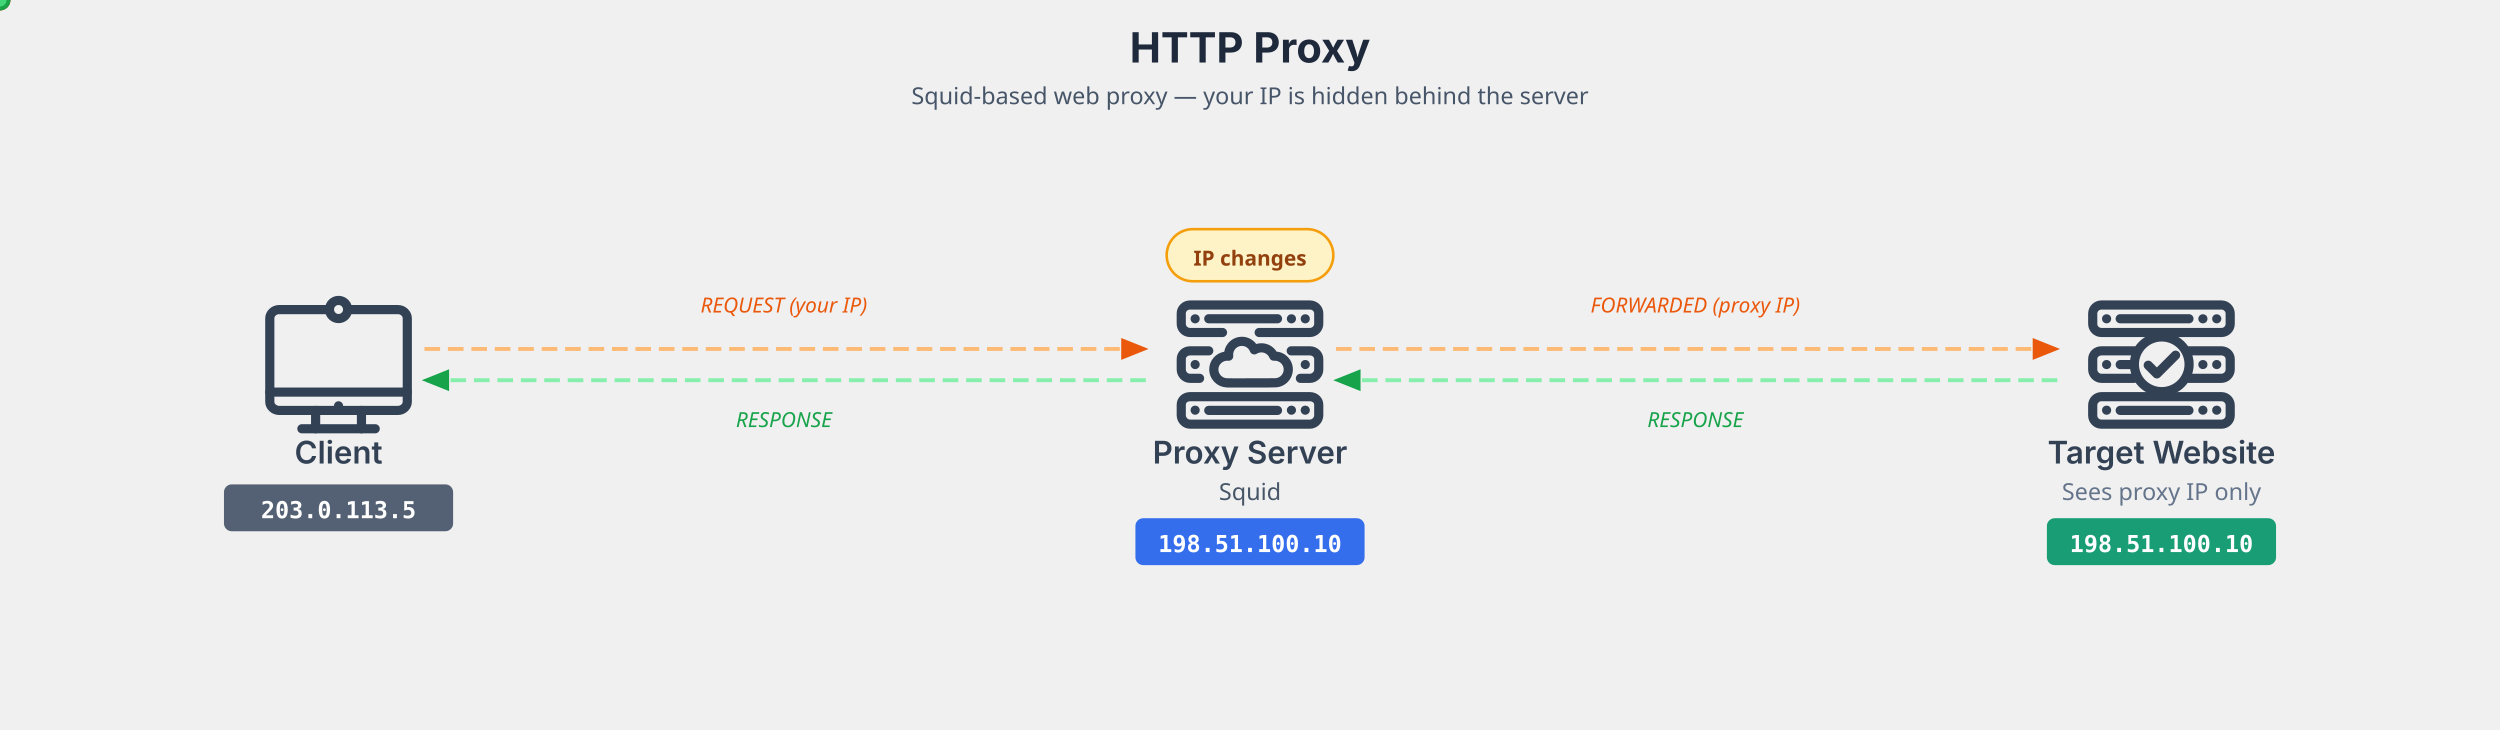
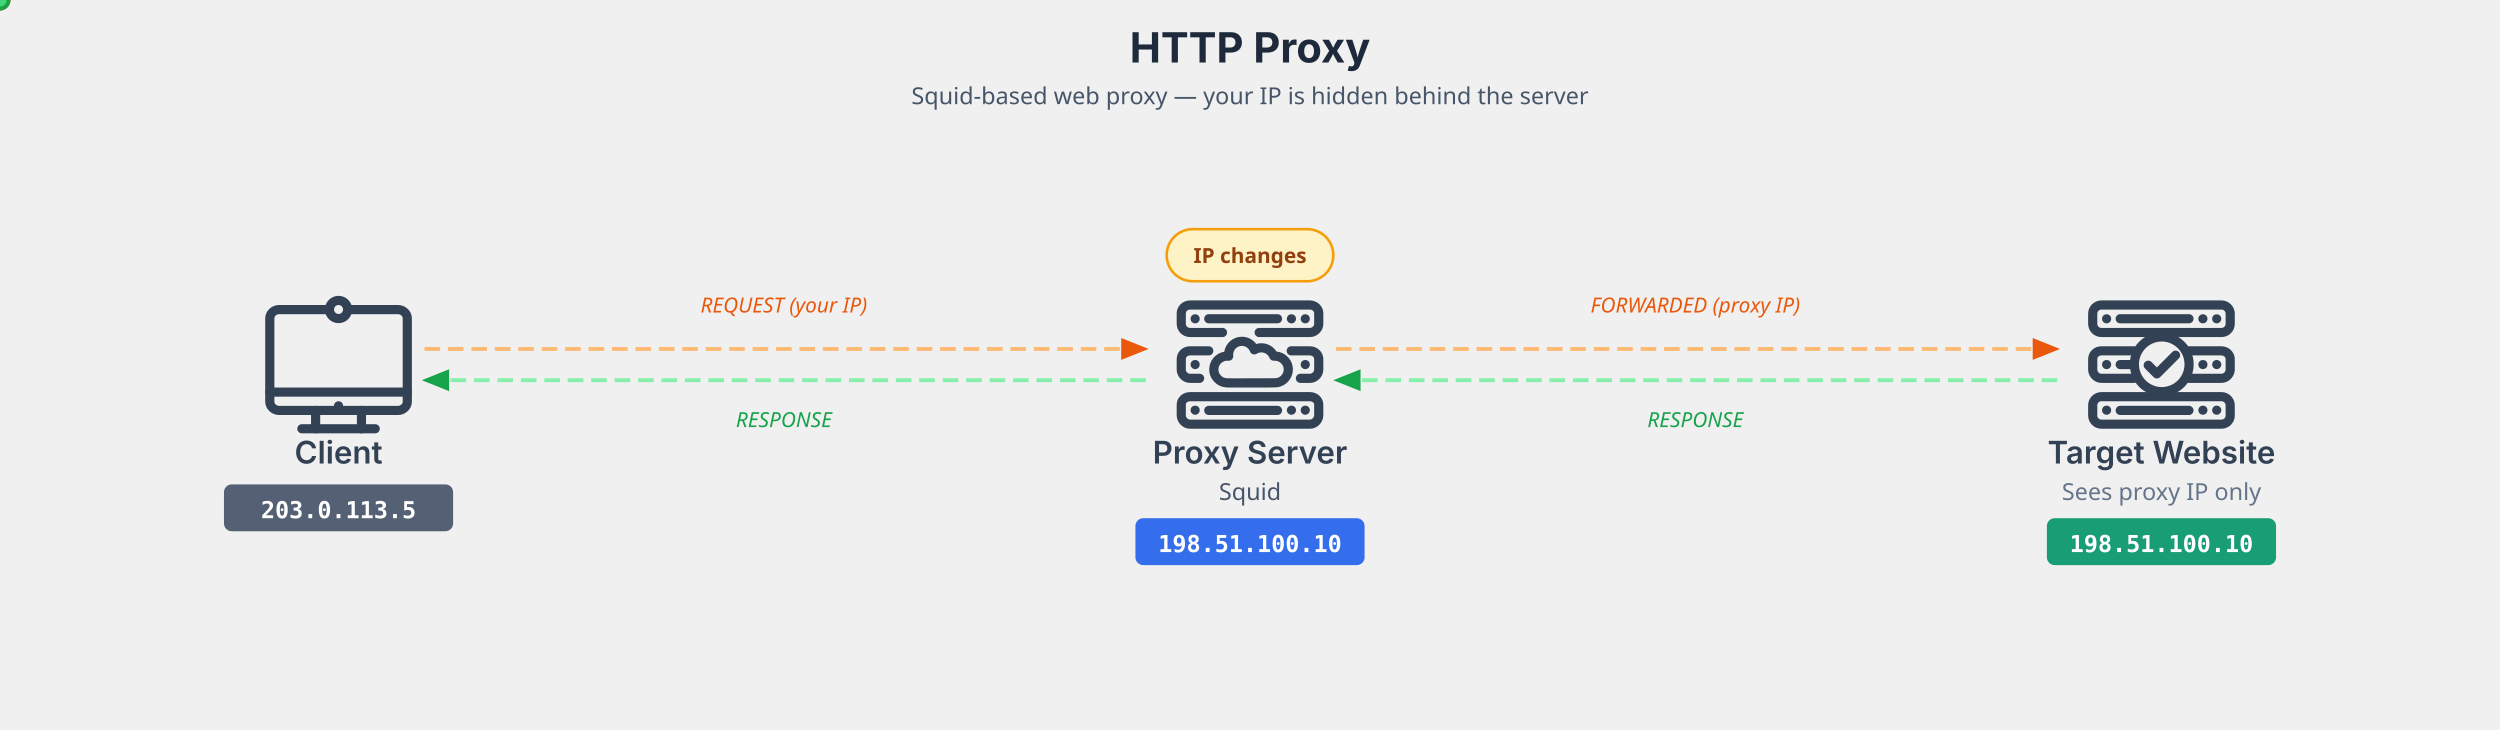
<svg xmlns="http://www.w3.org/2000/svg" viewBox="0 0 960 280">
  <defs>
    <marker id="ar1" viewBox="0 0 10 10" refX="9" refY="5" markerWidth="7" markerHeight="7" orient="auto-start-reverse">
      <path d="M 0 1 L 10 5 L 0 9 z" fill="#ea580c" />
    </marker>
    <marker id="ar2" viewBox="0 0 10 10" refX="9" refY="5" markerWidth="7" markerHeight="7" orient="auto-start-reverse">
      <path d="M 0 1 L 10 5 L 0 9 z" fill="#16a34a" />
    </marker>
  </defs>
  <style>
  /* Light theme (default) */
  .title-text { fill: #1e293b; }
  .subtitle-text { fill: #475569; }
  .label-text { fill: #334155; }
  .icon-fill { fill: #334155; }
  .flow-label { fill: #64748b; }
  .ip-bg-client { fill: #475569; }
  .ip-bg-proxy { fill: #2563eb; }
  .ip-bg-res { fill: #15803d; }
  .ip-bg-target { fill: #059669; }
  .ip-text { fill: #ffffff; }
  .badge-text { fill: #92400e; }
  .badge-text-purple { fill: #5b21b6; }
  .badge-text-blue { fill: #0c4a6e; }
  .target-sub { fill: #64748b; }
  .conn-line { stroke: #94a3b8; }
  .conn-line-orange { stroke: #fdba74; }
  .conn-line-purple { stroke: #c4b5fd; }
  .conn-line-cyan { stroke: #67e8f9; }
  .conn-line-green { stroke: #86efac; }
  .conn-line-amber { stroke: #fde68a; }
  .residential-label { fill: #15803d; }

  /* Dark theme */
  @media (prefers-color-scheme: dark) {
    .title-text { fill: #e2e8f0; }
    .subtitle-text { fill: #94a3b8; }
    .label-text { fill: #cbd5e1; }
    .icon-fill { fill: #e2e8f0; }
    .flow-label { fill: #94a3b8; }
    .ip-bg-client { fill: #475569; }
    .ip-bg-proxy { fill: #3b82f6; }
    .ip-bg-res { fill: #16a34a; }
    .ip-bg-target { fill: #059669; }
    .ip-text { fill: #ffffff; }
-     .badge-text { fill: #fbbf24; }
-     .badge-text-purple { fill: #a78bfa; }
-     .badge-text-blue { fill: #38bdf8; }
+     .badge-text { fill: #92400e; }
+     .badge-text-purple { fill: #5b21b6; }
+     .badge-text-blue { fill: #0c4a6e; }
    .target-sub { fill: #94a3b8; }
    .conn-line { stroke: #475569; }
    .conn-line-orange { stroke: #c2410c; }
    .conn-line-purple { stroke: #7c3aed; }
    .conn-line-cyan { stroke: #0891b2; }
    .conn-line-green { stroke: #059669; }
    .conn-line-amber { stroke: #b45309; }
    .residential-label { fill: #4ade80; }
  }
</style>
  <text x="480" y="24" text-anchor="middle" font-family="system-ui, -apple-system, sans-serif" font-size="16" class="title-text" font-weight="700">HTTP Proxy</text>
  <text x="480" y="40" text-anchor="middle" font-family="system-ui, sans-serif" font-size="9" class="subtitle-text" font-weight="400">Squid-based web proxy — your IP is hidden behind the server</text>
  <line x1="163" y1="134" x2="440" y2="134" class="conn-line-orange" stroke-width="1.5" stroke-dasharray="6,3" marker-end="url(#ar1)" />
  <line x1="513" y1="134" x2="790" y2="134" class="conn-line-orange" stroke-width="1.5" stroke-dasharray="6,3" marker-end="url(#ar1)" />
  <line x1="790" y1="146" x2="513" y2="146" class="conn-line-green" stroke-width="1.5" stroke-dasharray="6,3" marker-end="url(#ar2)" />
  <line x1="440" y1="146" x2="163" y2="146" class="conn-line-green" stroke-width="1.5" stroke-dasharray="6,3" marker-end="url(#ar2)" />
  <text x="301" y="120" text-anchor="middle" font-family="system-ui, sans-serif" font-size="8" fill="#ea580c" font-style="italic">REQUEST (your IP)</text>
  <text x="651" y="120" text-anchor="middle" font-family="system-ui, sans-serif" font-size="8" fill="#ea580c" font-style="italic">FORWARDED (proxy IP)</text>
  <text x="651" y="164" text-anchor="middle" font-family="system-ui, sans-serif" font-size="8" fill="#16a34a" font-style="italic">RESPONSE</text>
  <text x="301" y="164" text-anchor="middle" font-family="system-ui, sans-serif" font-size="8" fill="#16a34a" font-style="italic">RESPONSE</text>
  <circle r="4" fill="#ea580c" opacity="0.85">
    <animateMotion dur="2s" begin="0s" repeatCount="indefinite" path="M163,134 L440,134" />
  </circle>
  <circle r="2.5" fill="#fb923c" opacity="0.85">
    <animateMotion dur="2s" begin="0.3s" repeatCount="indefinite" path="M163,134 L440,134" />
  </circle>
  <circle r="4" fill="#ea580c" opacity="0.85">
    <animateMotion dur="2s" begin="2.2s" repeatCount="indefinite" path="M513,134 L790,134" />
  </circle>
  <circle r="2.5" fill="#fb923c" opacity="0.85">
    <animateMotion dur="2s" begin="2.5s" repeatCount="indefinite" path="M513,134 L790,134" />
  </circle>
  <circle r="4" fill="#16a34a" opacity="0.85">
    <animateMotion dur="2s" begin="4.4s" repeatCount="indefinite" path="M790,146 L513,146" />
  </circle>
  <circle r="2.5" fill="#4ade80" opacity="0.85">
    <animateMotion dur="2s" begin="4.7s" repeatCount="indefinite" path="M790,146 L513,146" />
  </circle>
  <circle r="4" fill="#16a34a" opacity="0.85">
    <animateMotion dur="2s" begin="6.6s" repeatCount="indefinite" path="M440,146 L163,146" />
  </circle>
  <circle r="2.5" fill="#4ade80" opacity="0.85">
    <animateMotion dur="2s" begin="6.9s" repeatCount="indefinite" path="M440,146 L163,146" />
  </circle>
  <circle cx="480" cy="140" r="30" fill="#2563eb" opacity="0">
    <animate attributeName="r" values="30;66;30" dur="3s" repeatCount="indefinite" />
    <animate attributeName="opacity" values="0.35;0;0.35" dur="3s" repeatCount="indefinite" />
  </circle>
  <g transform="translate(480,98)">
    <rect x="-32" y="-10" width="64" height="20" rx="10" fill="#fef3c7" stroke="#f59e0b" stroke-width="1" />
-     <text x="0" y="4" text-anchor="middle" font-family="system-ui" font-size="8" class="badge-text" font-weight="700">IP changes</text>
+     <text x="0" y="3" text-anchor="middle" font-family="system-ui" font-size="8" class="badge-text" font-weight="700">IP changes</text>
  </g>
  <g transform="translate(130,140) scale(0.11) translate(-256,-256)" class="icon-fill">
    <g>
      <path d="M463.664,48.016H288c-8.848,0-16,7.168-16,16c0,8.832,7.152,16,16,16h175.664c8.544,0,16.336,6.8,16.336,14.272v291.696 c0,7.344-7.792,14.032-16.352,14.032H48.4c-8.592,0-16.4-6.688-16.4-14.032V94.288c0-7.472,7.808-14.272,16.4-14.272H224 c8.848,0,16-7.168,16-16c0-8.832-7.152-16-16-16H48.4C22.176,48.016,0,69.2,0,94.288v291.696c0,24.96,22.176,46.032,48.4,46.032 h415.264c26.192,0,48.336-21.072,48.336-46.032V94.288C512,69.2,489.856,48.016,463.664,48.016z" />
    </g>
    <g>
      <path d="M176,400.016c-8.848,0-16,7.168-16,16v64c0,8.832,7.152,16,16,16c8.848,0,16-7.168,16-16v-64 C192,407.184,184.848,400.016,176,400.016z" />
    </g>
    <g>
      <path d="M336,400.016c-8.848,0-16,7.168-16,16v64c0,8.832,7.152,16,16,16c8.848,0,16-7.168,16-16v-64 C352,407.184,344.848,400.016,336,400.016z" />
    </g>
    <g>
      <path d="M384,464.016H128c-8.848,0-16,7.168-16,16c0,8.832,7.152,16,16,16h256c8.848,0,16-7.168,16-16 C400,471.184,392.848,464.016,384,464.016z" />
    </g>
    <g>
      <path d="M496,336.016H16c-8.848,0-16,7.168-16,16c0,8.832,7.152,16,16,16h480c8.848,0,16-7.168,16-16 C512,343.184,504.848,336.016,496,336.016z" />
    </g>
    <g>
      <path d="M256,384.016c-8.848,0-16,7.168-16,16v16c0,8.832,7.152,16,16,16c8.848,0,16-7.168,16-16v-16 C272,391.184,264.848,384.016,256,384.016z" />
    </g>
    <g>
      <path d="M256.032,15.984c-26.304,0-47.712,21.408-47.712,47.712s21.392,47.712,47.712,47.712 c26.304,0,47.712-21.408,47.712-47.712S282.336,15.984,256.032,15.984z M256.032,79.392c-8.672,0-15.712-7.056-15.712-15.712 s7.04-15.712,15.712-15.712s15.712,7.056,15.712,15.712S264.704,79.392,256.032,79.392z" />
    </g>
  </g>
  <text x="130" y="178" text-anchor="middle" font-family="system-ui, -apple-system, sans-serif" font-size="12" class="label-text" font-weight="600">Client</text>
  <g>
    <rect x="86" y="186" width="88" height="18" rx="3" class="ip-bg-client" opacity="0.92" />
    <text x="130" y="199" text-anchor="middle" font-family="ui-monospace, monospace" font-size="9" class="ip-text" font-weight="600">203.0.113.5</text>
  </g>
  <g transform="translate(480,140) scale(0.11) translate(-256,-256)" class="icon-fill">
    <g>
      <path d="M465.024,32H46.688C20.944,32,0,52.32,0,77.28v36.4C0,139.232,20.944,160,46.688,160H160c8.848,0,16-7.168,16-16 c0-8.832-7.152-16-16-16H46.688C38.72,128,32,121.44,32,113.68v-36.4C32,69.84,38.448,64,46.688,64h418.336 C473.28,64,480,69.968,480,77.28v36.4c0,7.632-7.008,14.32-14.976,14.32H288c-8.848,0-16,7.168-16,16c0,8.832,7.152,16,16,16 h177.024C490.48,160,512,138.784,512,113.68v-36.4C512,52.32,490.944,32,465.024,32z" />
    </g>
    <g>
      <path d="M352,80H112c-8.848,0-16,7.168-16,16c0,8.832,7.152,16,16,16h240c8.848,0,16-7.168,16-16C368,87.168,360.848,80,352,80z" />
    </g>
    <g>
      <path d="M75.792,84.784c-5.92-5.92-16.816-5.76-22.56,0c-3.04,2.88-4.64,7.04-4.64,11.36s1.6,8.48,4.64,11.36 c2.864,2.88,7.024,4.64,11.2,4.64c4.32,0,8.48-1.76,11.36-4.64c3.024-3.04,4.64-7.2,4.64-11.36 C80.432,91.984,78.816,87.824,75.792,84.784z" />
    </g>
    <g>
      <path d="M460.272,84.784c-5.92-5.92-16.8-5.92-22.72,0c-2.88,3.04-4.64,7.2-4.64,11.36c0,4.16,1.76,8.32,4.64,11.36 c3.04,2.88,7.2,4.64,11.36,4.64c4.144,0,8.32-1.76,11.36-4.64c2.896-3.04,4.64-7.2,4.64-11.36 C464.912,91.984,463.168,87.824,460.272,84.784z" />
    </g>
    <g>
      <path d="M411.952,84.784c-5.92-5.92-16.64-5.92-22.56,0c-3.056,3.04-4.8,7.2-4.8,11.36c0,4.16,1.76,8.32,4.8,11.36 c3.04,3.04,7.04,4.64,11.2,4.64c4.32,0,8.32-1.6,11.36-4.64c3.024-3.04,4.64-7.2,4.64-11.36 C416.592,91.984,414.976,87.824,411.952,84.784z" />
    </g>
    <g>
      <path d="M465.024,192H400c-8.848,0-16,7.168-16,16c0,8.832,7.152,16,16,16h65.024c7.36,0,14.976,4.832,14.976,12.928v36.4 c0,7.68-7.136,14.672-14.976,14.672H432c-8.848,0-16,7.152-16,16c0,8.848,7.152,16,16,16h33.024 C490.48,320,512,298.64,512,273.344v-36.4C512,212.16,490.944,192,465.024,192z" />
    </g>
    <g>
      <path d="M112,192H46.688C20.496,192,0,211.744,0,236.928v36.4C0,298.64,21.376,320,46.688,320H80c8.848,0,16-7.152,16-16 c0-8.848-7.152-16-16-16H46.688C38.864,288,32,281.152,32,273.344v-36.4C32,228.832,39.472,224,46.688,224H112 c8.848,0,16-7.168,16-16C128,199.168,120.848,192,112,192z" />
    </g>
    <g>
      <path d="M75.792,244.464c-5.92-5.92-16.816-5.92-22.56,0c-3.04,2.88-4.64,7.04-4.64,11.36c0,4.32,1.6,8.32,4.64,11.2 c2.864,3.04,7.024,4.8,11.2,4.8c4.32,0,8.32-1.76,11.36-4.64c3.024-3.04,4.64-7.2,4.64-11.36 C80.432,251.664,78.816,247.504,75.792,244.464z" />
    </g>
    <g>
      <path d="M460.272,244.464c-6.08-5.92-16.64-5.92-22.72,0c-2.88,3.04-4.64,7.04-4.64,11.36c0,4.16,1.76,8.32,4.64,11.36 c3.04,2.88,7.2,4.64,11.36,4.64c4.144,0,8.32-1.76,11.36-4.64c2.896-3.04,4.64-7.2,4.64-11.36S463.168,247.504,460.272,244.464z" />
    </g>
    <g>
      <path d="M465.024,352H46.688C20.496,352,0,371.44,0,396.272v36.4C0,458.32,21.376,480,46.688,480h418.336 C490.48,480,512,458.32,512,432.672v-36.4C512,371.44,491.376,352,465.024,352z M480,432.672c0,7.888-7.28,15.328-14.976,15.328 H46.688C39.008,448,32,440.688,32,432.672v-36.4C32,388.208,39.392,384,46.688,384h418.336c7.264,0,14.976,4.288,14.976,12.272 V432.672z" />
    </g>
    <g>
      <path d="M352,400H112c-8.848,0-16,7.152-16,16c0,8.848,7.152,16,16,16h240c8.848,0,16-7.152,16-16 C368,407.152,360.848,400,352,400z" />
    </g>
    <g>
      <path d="M75.792,403.84c-5.92-5.92-16.816-5.92-22.56,0c-3.04,2.88-4.64,7.024-4.64,11.36c0,4.16,1.6,8.304,4.64,11.184 c2.864,3.056,7.024,4.816,11.2,4.816c4.32,0,8.32-1.776,11.36-4.816c3.024-2.864,4.64-7.024,4.64-11.184 C80.432,411.024,78.816,406.864,75.792,403.84z" />
    </g>
    <g>
      <path d="M460.272,403.84c-5.92-5.92-16.64-5.92-22.72,0c-2.88,2.88-4.64,7.024-4.64,11.36c0,4.16,1.76,8.304,4.64,11.184 c3.04,3.056,7.2,4.816,11.36,4.816c4.144,0,8.32-1.776,11.36-4.816c2.896-2.864,4.64-7.024,4.64-11.184 C464.912,410.864,463.168,406.864,460.272,403.84z" />
    </g>
    <g>
      <path d="M411.952,403.84c-5.92-5.92-16.64-5.92-22.56,0c-3.056,3.024-4.8,7.024-4.8,11.36c0,4.16,1.76,8.304,4.8,11.184 c2.864,3.056,7.04,4.816,11.2,4.816c4.32,0,8.32-1.776,11.36-4.816c3.024-2.864,4.64-7.024,4.64-11.184 C416.592,410.864,414.976,406.864,411.952,403.84z" />
    </g>
    <g>
      <path d="M348.624,210.656c-11.28-18.032-31.024-29.2-52.848-29.2c-6.112,0-12.16,0.896-17.936,2.624 c-11.6-15.6-30.208-25.328-50.176-25.328c-31.008,0-56.8,22.72-61.616,52.384c-29.68,4.8-52.416,30.624-52.416,61.648 c0,32.432,25.12,59.632,56.88,62.56c1.44,0.416,2.944,0.656,4.528,0.656h146.624c0.08,0,0.176,0,0.272,0l22.704-0.416 c33.648-0.752,61.024-28.832,61.024-62.592C405.664,240.304,380.544,213.408,348.624,210.656z M344,303.6L200.128,304 l-24.72-0.384c-16.4-0.368-29.76-14.192-29.76-30.816c0-18.048,16.512-32.144,34.144-30.208c4.832,0.544,9.696-1.168,13.136-4.64 s5.104-8.336,4.528-13.184c-0.144-1.184-0.208-2.352-0.208-3.568c0-16.768,13.632-30.432,30.416-30.432 c12.528,0,23.952,7.872,28.4,19.552c1.712,4.48,5.344,7.952,9.888,9.472c4.576,1.504,9.536,0.928,13.6-1.648 c4.848-3.056,10.464-4.672,16.224-4.672c12.496,0,23.568,7.504,28.24,19.12c2.672,6.624,9.152,10.672,16.576,9.936 c0.64-0.08,1.296-0.08,1.952-0.08c16.672,0.048,31.12,13.472,31.12,30.56C373.664,289.504,360.336,303.248,344,303.6z" />
    </g>
  </g>
  <text x="480" y="178" text-anchor="middle" font-family="system-ui, -apple-system, sans-serif" font-size="12" class="label-text" font-weight="600">Proxy Server</text>
  <text x="480" y="192" text-anchor="middle" font-family="system-ui, sans-serif" font-size="9" class="subtitle-text" font-weight="400">Squid</text>
  <g>
    <rect x="436" y="199" width="88" height="18" rx="3" class="ip-bg-proxy" opacity="0.92" />
    <text x="480" y="212" text-anchor="middle" font-family="ui-monospace, monospace" font-size="9" class="ip-text" font-weight="600">198.51.100.10</text>
  </g>
  <g transform="translate(830,140) scale(0.11) translate(-256,-256)" class="icon-fill">
    <g>
      <path d="M465.505,31.999H46.479C20.863,31.999,0,52.686,0,78.142v35.711c0,25.439,20.863,46.143,46.479,46.143h419.043 c25.615,0,46.463-20.703,46.463-46.143V78.142C511.984,52.686,491.137,31.999,465.505,31.999z M479.985,113.852 c0,7.792-6.48,14.144-14.479,14.144H46.479c-7.984,0-14.48-6.352-14.48-14.144V78.142c0-7.808,6.496-14.144,14.48-14.144h419.043 c7.984,0,14.464,6.336,14.464,14.144V113.852z" />
    </g>
    <g>
      <path d="M351.989,79.998H111.997c-8.848,0-16,7.168-16,16s7.152,16,16,16h239.992c8.848,0,16-7.168,16-16 S360.837,79.998,351.989,79.998z" />
    </g>
    <g>
      <path d="M75.854,84.781c-6.08-5.92-16.799-5.92-22.719,0c-2.896,3.04-4.64,7.2-4.64,11.36c0,4.32,1.744,8.48,4.64,11.36 c3.024,2.88,7.2,4.64,11.36,4.64c4.16,0,8.32-1.76,11.36-4.64c3.024-3.04,4.64-7.2,4.64-11.36S78.878,87.821,75.854,84.781z" />
    </g>
    <g>
      <path d="M460.162,84.941c-5.92-6.08-16.799-5.92-22.559-0.16c-3.024,3.04-4.64,7.2-4.64,11.36c0,4.32,1.616,8.32,4.64,11.36 c2.896,2.88,7.04,4.64,11.36,4.64c4.16,0,8.32-1.76,11.2-4.64c3.056-3.04,4.8-7.04,4.8-11.36 C464.961,91.981,463.202,87.821,460.162,84.941z" />
    </g>
    <g>
      <path d="M412.003,84.781c-6.08-5.92-16.799-5.92-22.559,0c-3.04,3.04-4.8,7.2-4.8,11.36c0,4.32,1.76,8.32,4.64,11.36 c3.04,2.88,7.2,4.64,11.36,4.64s8.32-1.6,11.36-4.64c3.04-3.04,4.64-7.2,4.64-11.36S415.043,87.821,412.003,84.781z" />
    </g>
    <g>
      <path d="M465.009,191.994h-113.02c-8.848,0-16,7.168-16,16s7.152,15.999,16,15.999h113.02c7.36,0,14.976,4.848,14.976,12.976 v36.399c0,7.792-7.008,14.624-14.976,14.624h-113.02c-8.848,0-16,7.168-16,15.999s7.152,16,16,16h113.02 c25.455,0,46.975-21.359,46.975-46.622v-36.399C511.984,212.169,490.929,191.994,465.009,191.994z" />
    </g>
    <g>
      <path d="M159.995,287.991H46.703c-7.824,0-14.703-6.832-14.703-14.624v-36.399c0-8.128,7.472-12.976,14.703-12.976h113.292 c8.848,0,16-7.168,16-15.999s-7.152-16-16-16H46.703C20.511,191.994,0,211.737,0,236.969v36.399 c0,25.263,21.391,46.622,46.703,46.622h113.292c8.848,0,16-7.168,16-16S168.843,287.991,159.995,287.991z" />
    </g>
    <g>
      <path d="M159.995,239.993h-47.998c-8.848,0-16,7.168-16,16s7.152,16,16,16h47.998c8.848,0,16-7.168,16-16 S168.843,239.993,159.995,239.993z" />
    </g>
    <g>
      <path d="M75.854,244.456c-6.08-5.92-16.799-5.92-22.719,0c-2.896,3.04-4.64,7.2-4.64,11.36c0,4.32,1.744,8.32,4.64,11.36 c3.024,3.04,7.2,4.64,11.36,4.64c4.16,0,8.32-1.6,11.36-4.64c3.024-3.04,4.64-7.2,4.64-11.36S78.878,247.496,75.854,244.456z" />
    </g>
    <g>
      <path d="M460.162,244.456c-5.92-5.92-16.639-5.92-22.559,0c-3.024,3.04-4.64,7.2-4.64,11.36c0,4.32,1.616,8.32,4.64,11.36 c2.896,2.88,7.04,4.64,11.36,4.64c4.16,0,8.32-1.76,11.2-4.64c3.056-2.88,4.8-7.04,4.8-11.36 C464.961,251.656,463.202,247.496,460.162,244.456z" />
    </g>
    <g>
      <path d="M412.003,244.456c-5.92-5.92-16.799-5.76-22.559,0c-3.04,3.04-4.8,7.04-4.8,11.36c0,4.16,1.776,8.32,4.8,11.36 c2.88,2.88,7.04,4.64,11.2,4.64s8.32-1.76,11.36-4.64c3.04-3.04,4.64-7.2,4.64-11.36S415.043,247.496,412.003,244.456z" />
    </g>
    <g>
      <path d="M465.505,351.989H46.479C20.863,351.989,0,372.676,0,398.132v35.711c0,25.439,20.863,46.143,46.479,46.143h419.043 c25.615,0,46.463-20.703,46.463-46.143v-35.711C511.984,372.676,491.137,351.989,465.505,351.989z M479.985,433.842 c0,7.792-6.48,14.144-14.479,14.144H46.479c-7.984,0-14.48-6.352-14.48-14.144v-35.711c0-7.808,6.496-14.144,14.48-14.144h419.043 c7.984,0,14.464,6.336,14.464,14.144V433.842z" />
    </g>
    <g>
      <path d="M351.989,399.988H111.997c-8.848,0-16,7.168-16,16s7.152,16,16,16h239.992c8.848,0,16-7.168,16-16 S360.837,399.988,351.989,399.988z" />
    </g>
    <g>
      <path d="M75.854,403.811c-6.08-5.92-16.799-5.92-22.719,0c-2.896,3.04-4.64,7.2-4.64,11.36c0,4.32,1.744,8.32,4.64,11.36 c3.024,2.88,7.2,4.64,11.36,4.64c4.16,0,8.32-1.76,11.36-4.64c3.024-3.04,4.64-7.2,4.64-11.36S78.878,406.851,75.854,403.811z" />
    </g>
    <g>
      <path d="M460.162,403.811c-5.92-5.92-16.639-5.92-22.559,0c-3.024,3.04-4.64,7.2-4.64,11.36c0,4.32,1.616,8.32,4.64,11.2 c2.896,3.04,7.04,4.8,11.36,4.8c4.16,0,8.32-1.76,11.2-4.64c3.056-3.04,4.8-7.04,4.8-11.36 C464.961,411.011,463.202,406.851,460.162,403.811z" />
    </g>
    <g>
      <path d="M412.003,403.811c-6.08-5.92-16.799-5.92-22.559,0c-3.04,3.04-4.8,7.2-4.8,11.36c0,4.32,1.76,8.32,4.64,11.2 c3.04,3.04,7.04,4.8,11.36,4.8c4.16,0,8.32-1.76,11.36-4.64c3.04-3.04,4.64-7.2,4.64-11.36S415.043,406.851,412.003,403.811z" />
    </g>
    <g>
      <path d="M256.984,143.5c-61.486,0-111.5,50.014-111.5,111.485c0,61.502,50.014,111.532,111.5,111.532 c61.47,0,111.501-50.03,111.517-111.532C368.5,193.514,318.47,143.5,256.984,143.5z M256.984,334.518 c-43.839,0-79.501-35.679-79.501-79.534c0-43.823,35.663-79.486,79.501-79.486c43.839,0,79.502,35.647,79.518,79.486 C336.501,298.839,300.823,334.518,256.984,334.518z" />
    </g>
    <g>
      <path d="M316.614,211.881c-6.256-6.256-16.367-6.256-22.623,0l-53.982,53.982L221.177,247c-6.256-6.272-16.384-6.256-22.639-0.016 s-6.256,16.367-0.016,22.623l30.159,30.191c2.992,3.008,7.072,4.688,11.328,4.688c4.256,0,8.32-1.696,11.312-4.688l65.294-65.294 C322.87,228.249,322.87,218.137,316.614,211.881z" />
    </g>
  </g>
  <text x="830" y="178" text-anchor="middle" font-family="system-ui, -apple-system, sans-serif" font-size="12" class="label-text" font-weight="600">Target Website</text>
  <text x="830" y="192" text-anchor="middle" font-family="system-ui, sans-serif" font-size="9" class="target-sub" font-weight="400">Sees proxy IP only</text>
  <g>
    <rect x="786" y="199" width="88" height="18" rx="3" class="ip-bg-target" opacity="0.92" />
    <text x="830" y="212" text-anchor="middle" font-family="ui-monospace, monospace" font-size="9" class="ip-text" font-weight="600">198.51.100.10</text>
  </g>
</svg>
